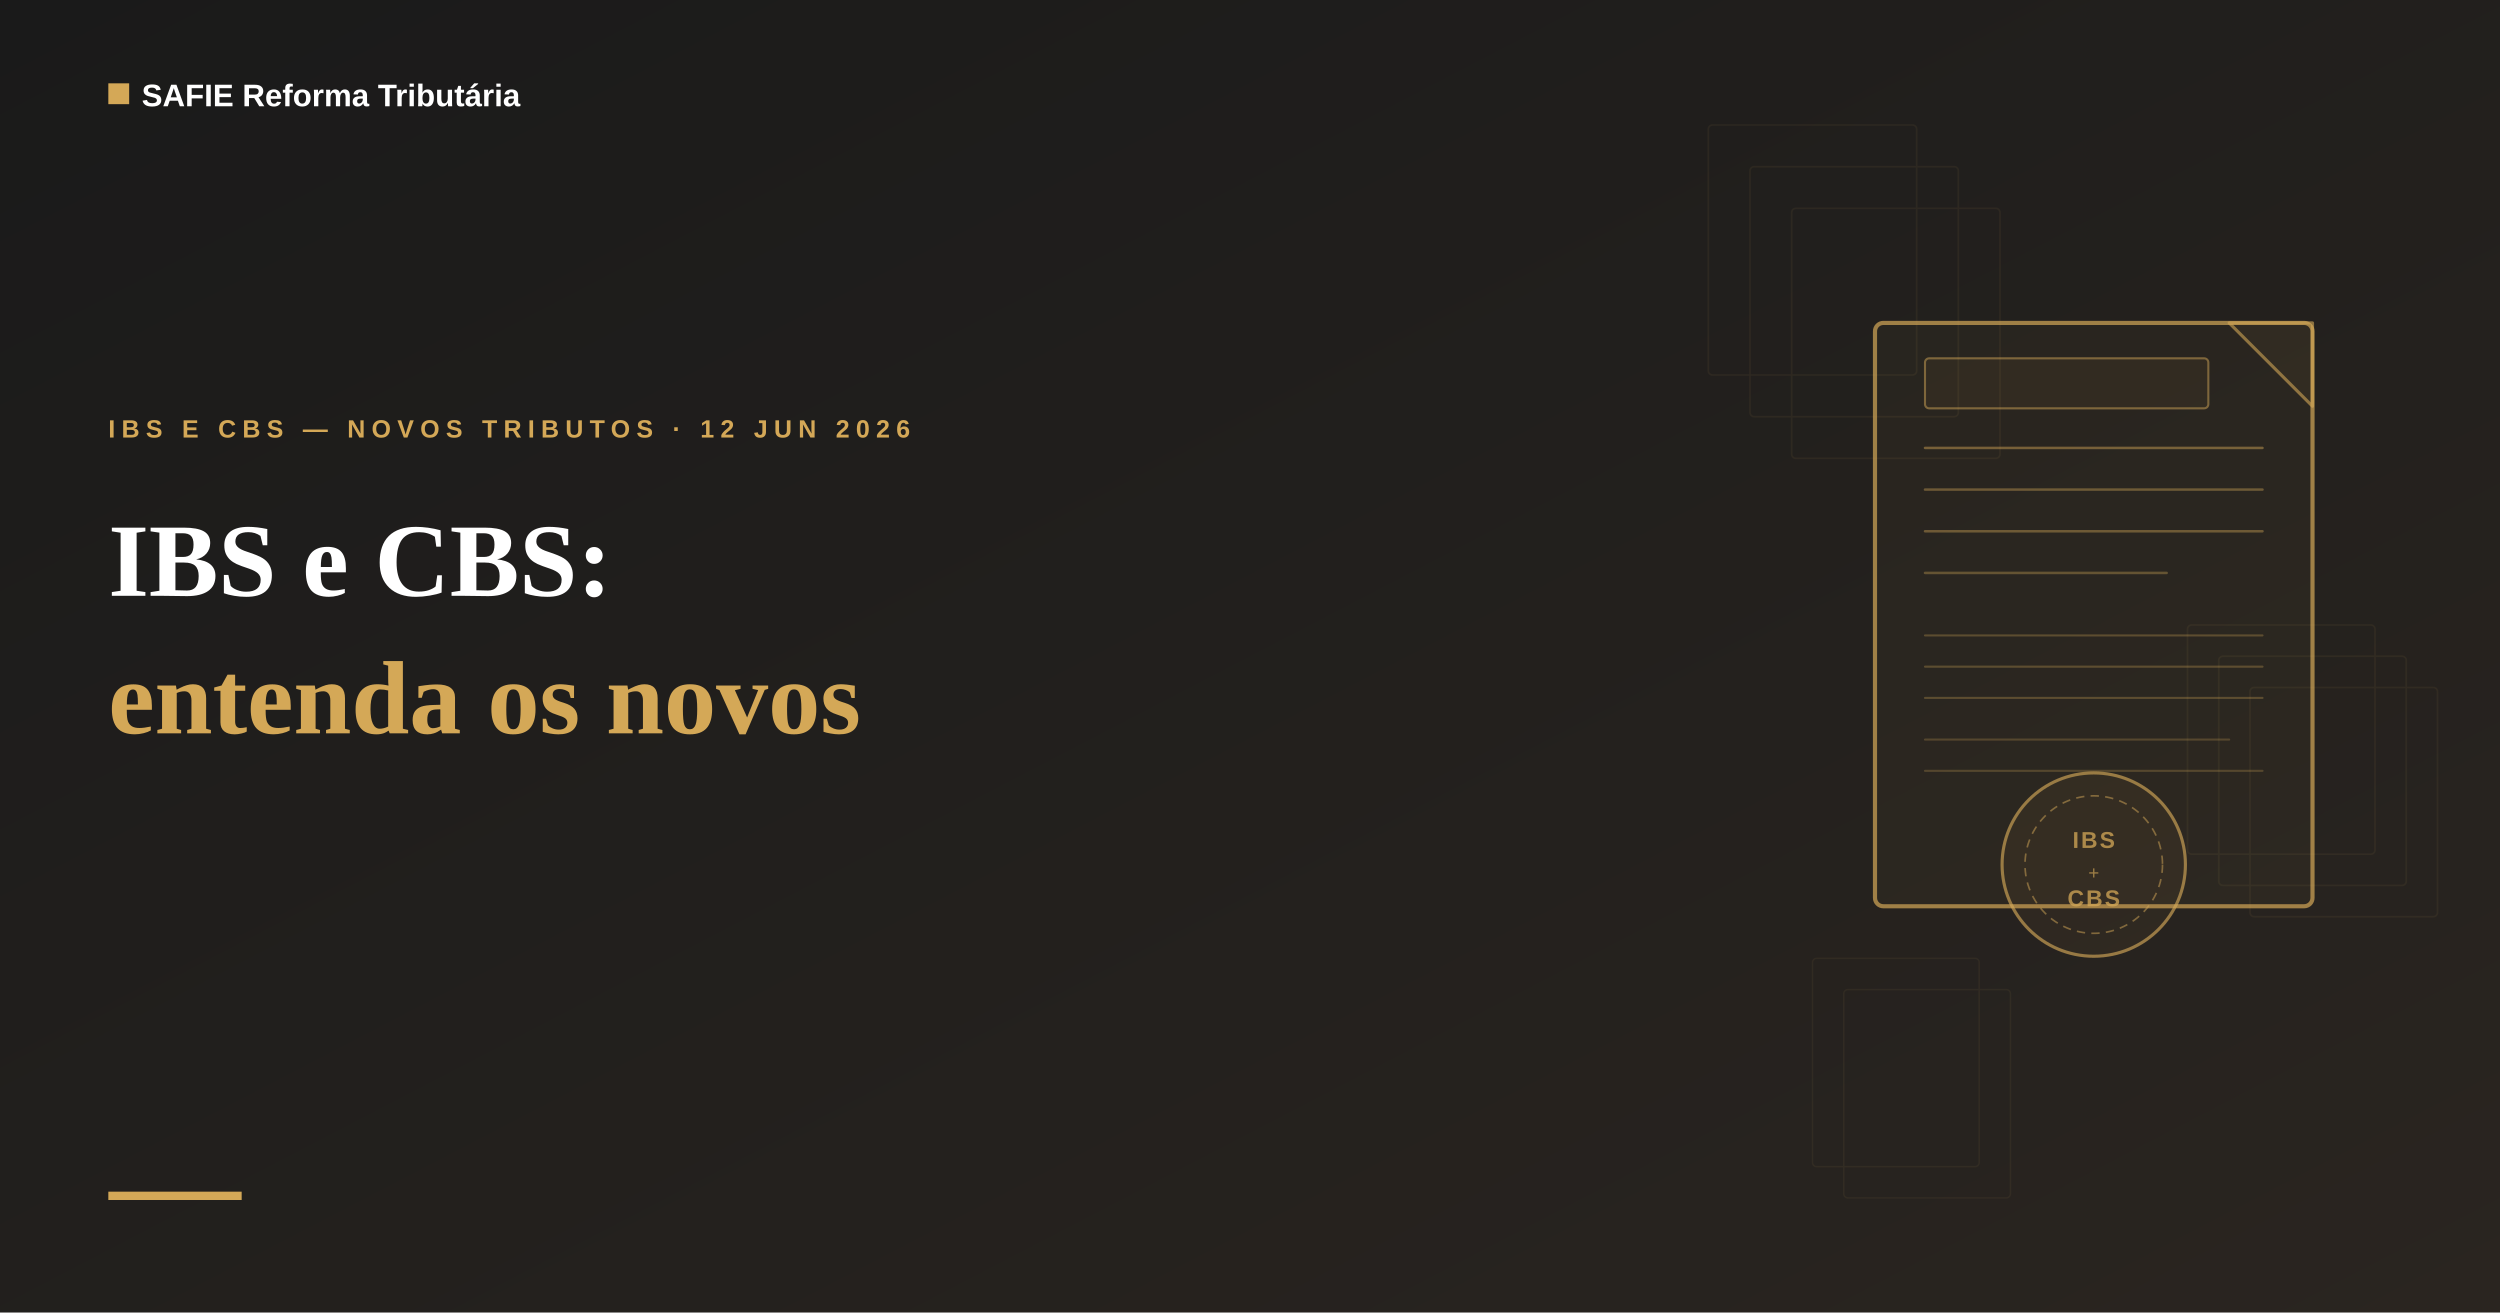
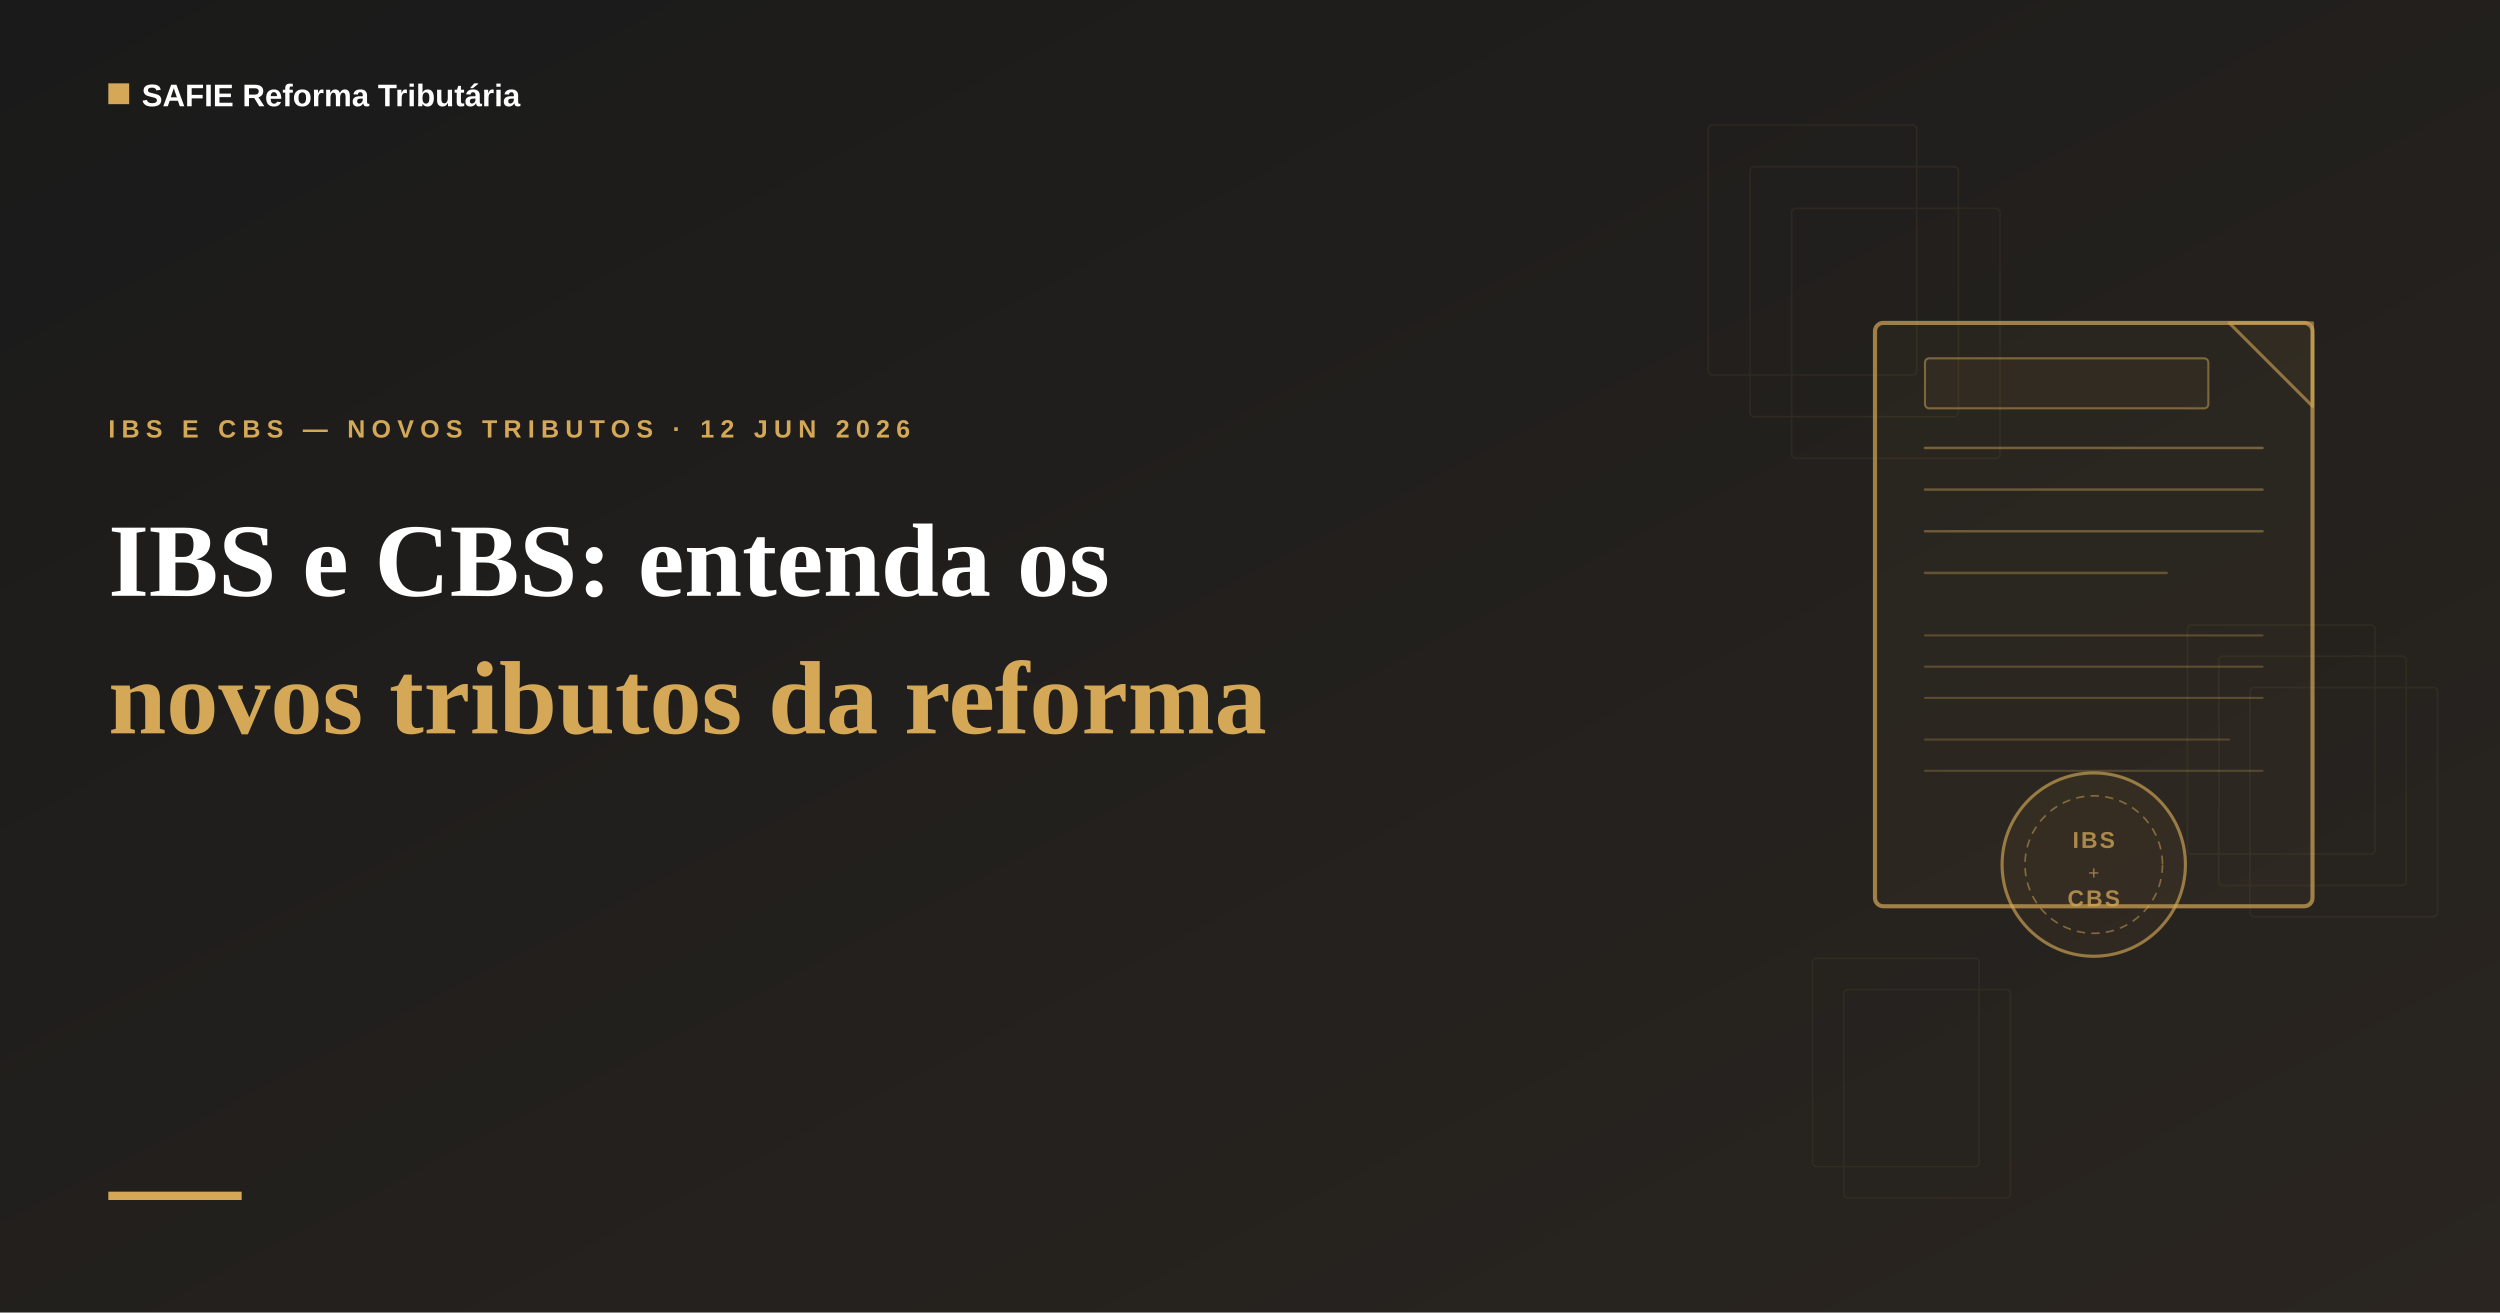
<svg xmlns="http://www.w3.org/2000/svg" viewBox="0 0 1200 630" width="1200" height="630">
  <defs>
    <linearGradient id="bg-grad" x1="0%" y1="0%" x2="100%" y2="100%">
      <stop offset="0%" stop-color="#1a1a1a" />
      <stop offset="100%" stop-color="#2a2520" />
    </linearGradient>
  </defs>
  <rect width="1200" height="630" fill="url(#bg-grad)" />
  <g stroke="#d4a857" fill="none" opacity="0.07">
    <rect x="820" y="60" width="100" height="120" rx="2" stroke-width="0.8" />
    <rect x="840" y="80" width="100" height="120" rx="2" stroke-width="0.8" />
    <rect x="860" y="100" width="100" height="120" rx="2" stroke-width="0.8" />
    <rect x="1050" y="300" width="90" height="110" rx="2" stroke-width="0.8" />
    <rect x="1065" y="315" width="90" height="110" rx="2" stroke-width="0.8" />
    <rect x="1080" y="330" width="90" height="110" rx="2" stroke-width="0.8" />
    <rect x="870" y="460" width="80" height="100" rx="2" stroke-width="0.7" />
    <rect x="885" y="475" width="80" height="100" rx="2" stroke-width="0.7" />
  </g>
  <g stroke="#d4a857" fill="none" stroke-linecap="round" stroke-linejoin="round">
    <rect x="900" y="155" width="210" height="280" rx="4" stroke-width="2" fill="#d4a857" fill-opacity="0.05" opacity="0.7" />
    <polyline points="1070,155 1110,155 1110,195 1070,155" stroke-width="1.5" fill="#d4a857" fill-opacity="0.08" opacity="0.6" />
    <line x1="924" y1="215" x2="1086" y2="215" stroke-width="1.2" opacity="0.45" />
    <line x1="924" y1="235" x2="1086" y2="235" stroke-width="1.2" opacity="0.40" />
    <line x1="924" y1="255" x2="1086" y2="255" stroke-width="1.2" opacity="0.40" />
    <line x1="924" y1="275" x2="1040" y2="275" stroke-width="1.2" opacity="0.35" />
    <line x1="924" y1="305" x2="1086" y2="305" stroke-width="1" opacity="0.30" />
    <line x1="924" y1="320" x2="1086" y2="320" stroke-width="1" opacity="0.30" />
    <line x1="924" y1="335" x2="1086" y2="335" stroke-width="1" opacity="0.30" />
    <line x1="924" y1="355" x2="1070" y2="355" stroke-width="1" opacity="0.25" />
    <line x1="924" y1="370" x2="1086" y2="370" stroke-width="1" opacity="0.25" />
    <rect x="924" y="172" width="136" height="24" rx="2" stroke-width="1" fill="#d4a857" fill-opacity="0.10" opacity="0.5" />
  </g>
  <g transform="translate(1005, 415)">
    <circle r="44" fill="#d4a857" fill-opacity="0.08" stroke="#d4a857" stroke-width="1.5" opacity="0.65" />
    <circle r="33" fill="none" stroke="#d4a857" stroke-width="0.8" stroke-dasharray="4,3" opacity="0.50" />
    <text text-anchor="middle" y="-8" fill="#d4a857" opacity="0.75" font-family="'DM Sans', Arial, sans-serif" font-size="11" font-weight="700" letter-spacing="1">IBS</text>
    <text text-anchor="middle" y="7" fill="#d4a857" opacity="0.65" font-family="'DM Sans', Arial, sans-serif" font-size="9" letter-spacing="1">+</text>
    <text text-anchor="middle" y="20" fill="#d4a857" opacity="0.75" font-family="'DM Sans', Arial, sans-serif" font-size="11" font-weight="700" letter-spacing="1">CBS</text>
  </g>
  <rect x="52" y="40" width="10" height="10" fill="#d4a857" />
  <text x="68" y="51" fill="#ffffff" font-family="'DM Sans', Arial, sans-serif" font-size="15" font-weight="600">SAFIE Reforma Tributária</text>
  <text x="52" y="210" fill="#d4a857" font-family="'DM Sans', Arial, sans-serif" font-size="12" font-weight="600" letter-spacing="3">IBS E CBS — NOVOS TRIBUTOS · 12 JUN 2026</text>
-   <text x="52" y="286" fill="#ffffff" font-family="Georgia, 'Times New Roman', serif" font-size="50" font-weight="700">IBS e CBS:</text>
-   <text x="52" y="352" fill="#d4a857" font-family="Georgia, 'Times New Roman', serif" font-size="50" font-weight="700">entenda os novos</text>
+   <text x="52" y="286" fill="#ffffff" font-family="Georgia, 'Times New Roman', serif" font-size="50" font-weight="700">IBS e CBS: entenda os</text>
+   <text x="52" y="352" fill="#d4a857" font-family="Georgia, 'Times New Roman', serif" font-size="50" font-weight="700">novos tributos da reforma</text>
  <text x="52" y="418" fill="#d4a857" font-family="Georgia, 'Times New Roman', serif" font-size="50" font-weight="700" />
  <rect x="52" y="572" width="64" height="4" fill="#d4a857" />
</svg>
